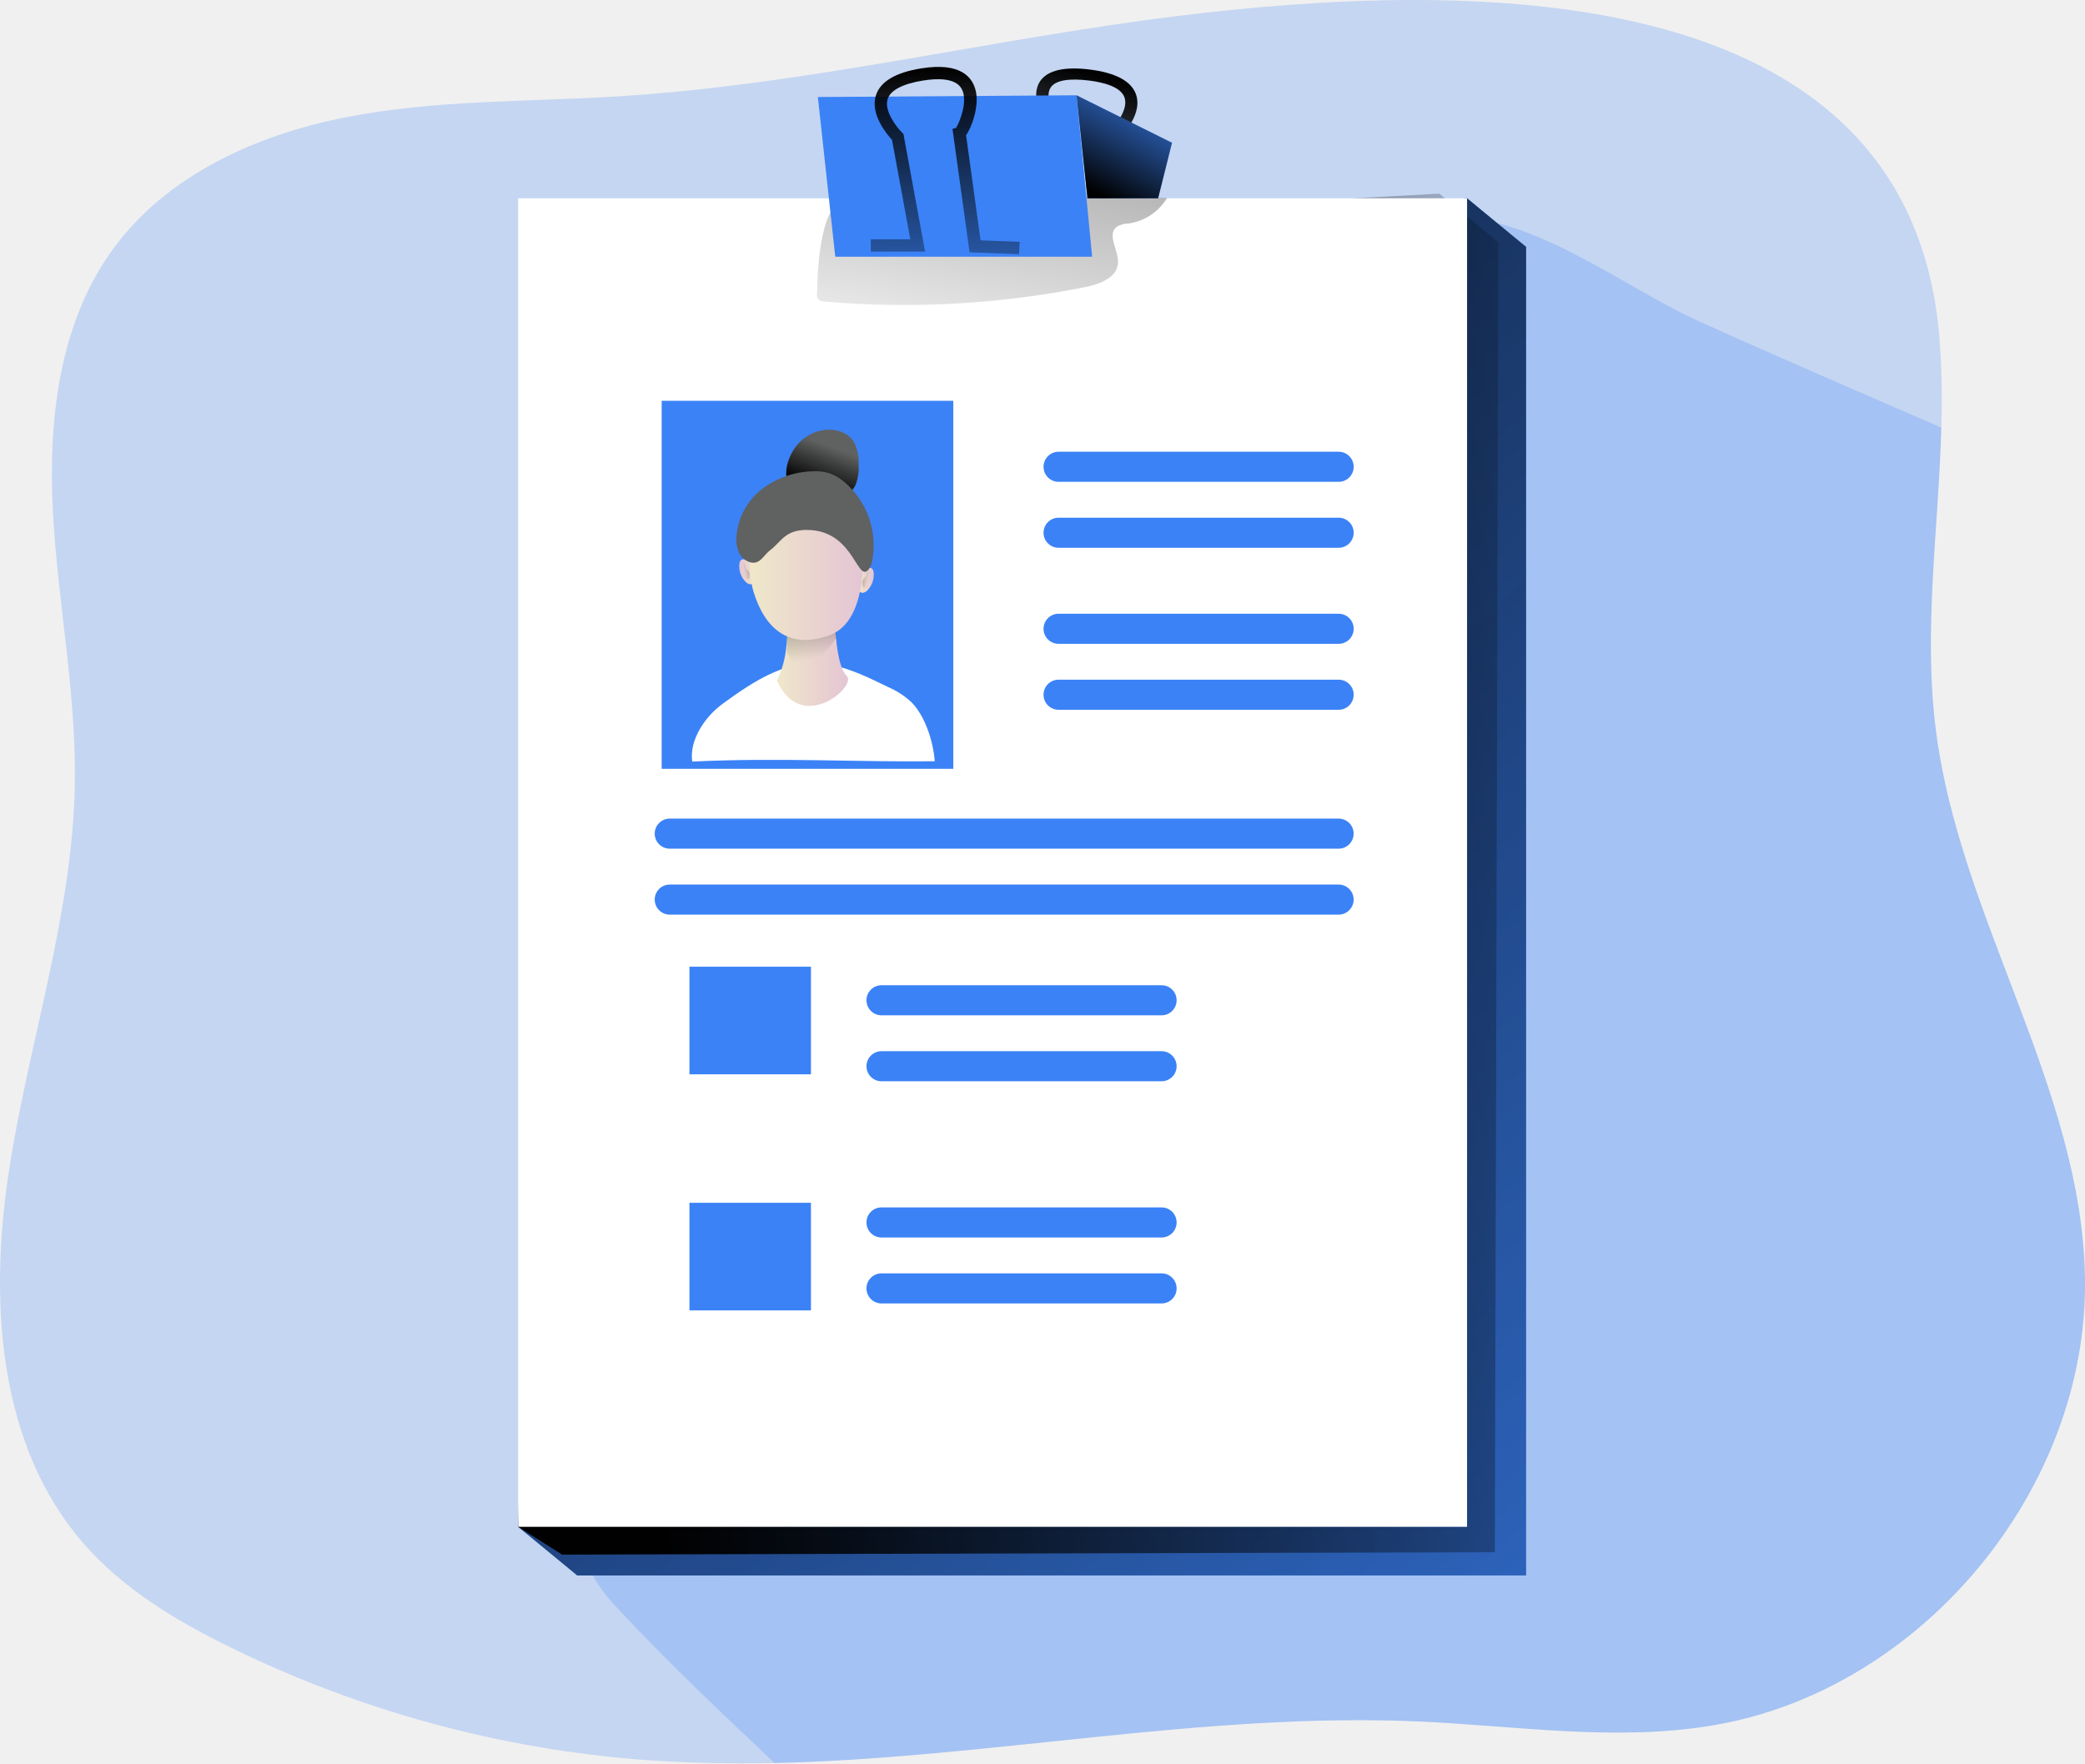
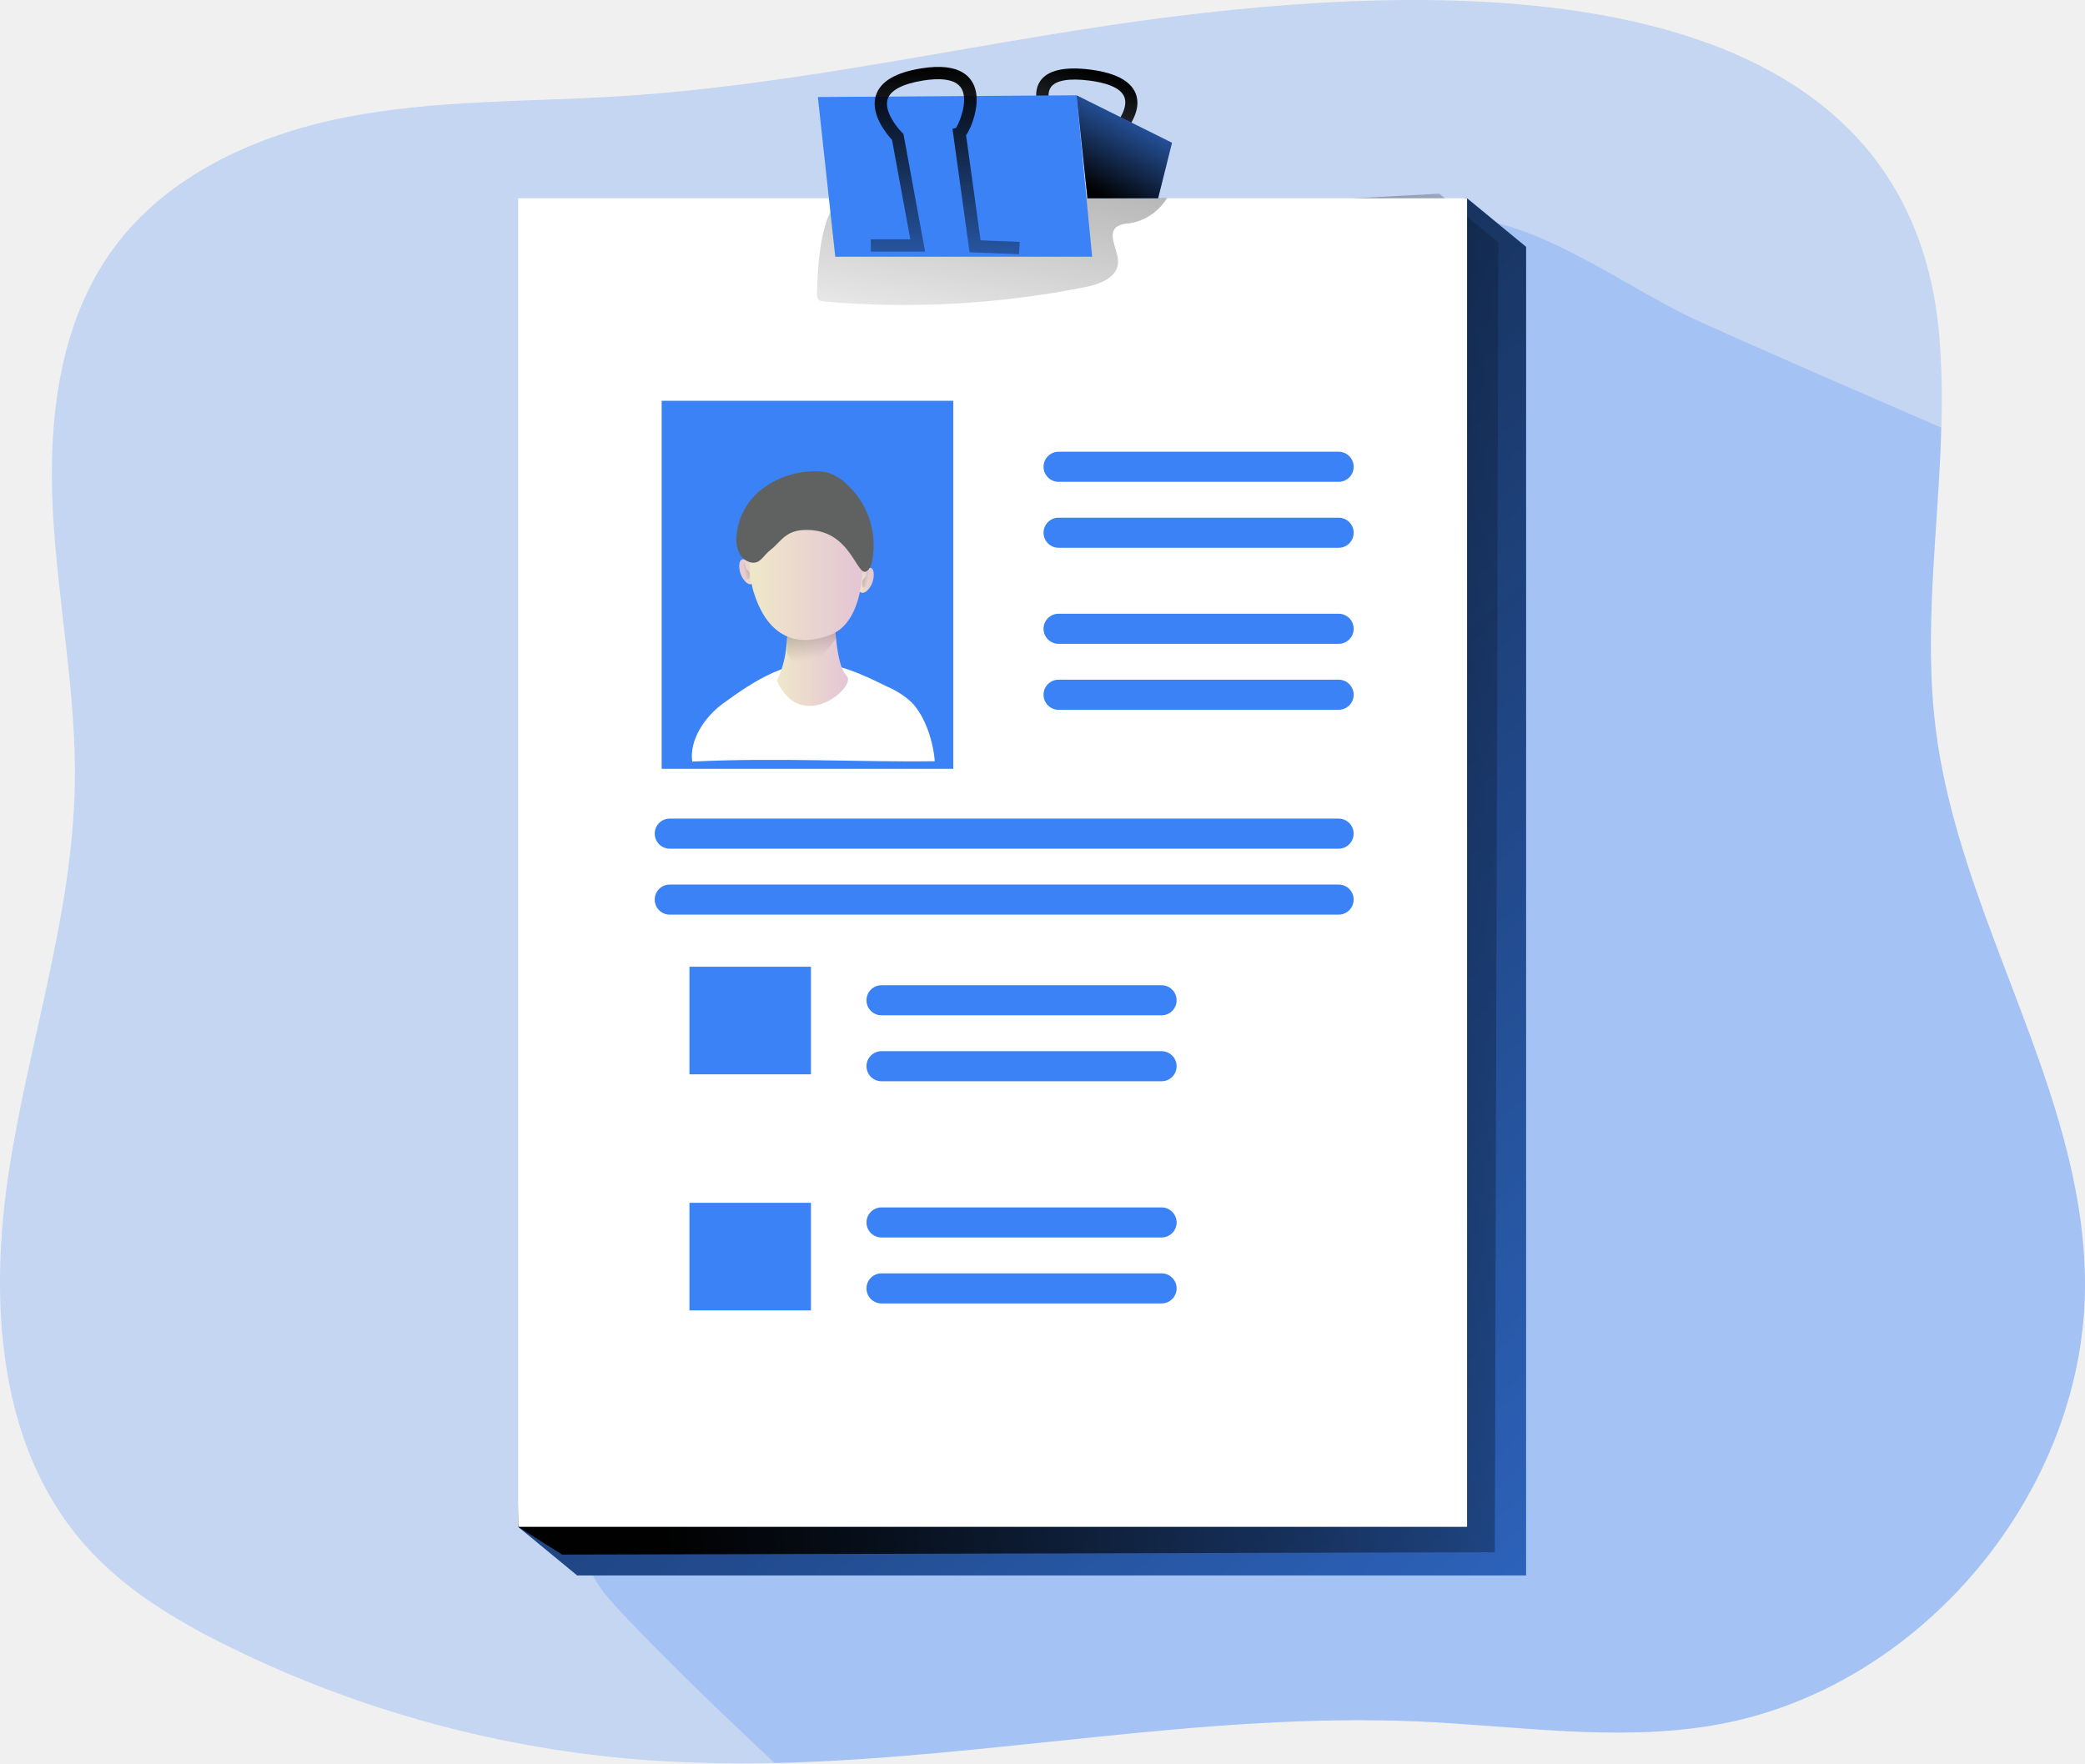
<svg xmlns="http://www.w3.org/2000/svg" xmlns:xlink="http://www.w3.org/1999/xlink" id="Layer_1" data-name="Layer 1" viewBox="0 0 551.67 466.53">
  <defs>
    <linearGradient id="linear-gradient" x1="107.14" y1="106.53" x2="105.91" y2="28.14" gradientTransform="matrix(0.96, 0.27, -0.24, 0.86, 203.47, -31.41)" gradientUnits="userSpaceOnUse">
      <stop offset="0" stop-color="#010101" stop-opacity="0" />
      <stop offset="0.95" stop-color="#010101" />
    </linearGradient>
    <linearGradient id="linear-gradient-2" x1="541.17" y1="548.16" x2="6.58" y2="-70.94" gradientTransform="matrix(1, 0, 0, 1, 0, 0)" xlink:href="#linear-gradient" />
    <linearGradient id="linear-gradient-3" x1="466.25" y1="217.37" x2="142.92" y2="250.44" gradientTransform="matrix(1, 0, 0, 1, 0, 0)" xlink:href="#linear-gradient" />
    <linearGradient id="linear-gradient-4" x1="257.97" y1="112.86" x2="302.06" y2="-127.8" gradientTransform="matrix(1, 0, 0, 1, 0, 0)" xlink:href="#linear-gradient" />
    <linearGradient id="linear-gradient-5" x1="305.49" y1="20.45" x2="288.5" y2="52.14" gradientTransform="matrix(1, 0, 0, 1, 0, 0)" xlink:href="#linear-gradient" />
    <linearGradient id="linear-gradient-6" x1="254.65" y1="97.02" x2="253.42" y2="18.64" gradientTransform="matrix(1, 0, 0, 1, 0, 0)" xlink:href="#linear-gradient" />
    <linearGradient id="linear-gradient-7" x1="-375.63" y1="157.83" x2="-371.26" y2="157.83" gradientTransform="matrix(-1, 0, 0, 1, -140.3, 0)" gradientUnits="userSpaceOnUse">
      <stop offset="0" stop-color="#e4c5d5" />
      <stop offset="0.42" stop-color="#e9d3cf" />
      <stop offset="1" stop-color="#efe8ca" />
    </linearGradient>
    <linearGradient id="linear-gradient-8" x1="-270.81" y1="155.57" x2="-266.44" y2="155.57" gradientTransform="translate(470.54)" xlink:href="#linear-gradient-7" />
    <linearGradient id="linear-gradient-9" x1="-364.49" y1="122.51" x2="-360.23" y2="133.81" gradientTransform="matrix(-1, 0, 0, 1, -140.3, 0)" xlink:href="#linear-gradient" />
    <linearGradient id="linear-gradient-10" x1="-368.8" y1="176.9" x2="-349.97" y2="176.9" xlink:href="#linear-gradient-7" />
    <linearGradient id="linear-gradient-11" x1="-361.26" y1="183.59" x2="-352.56" y2="140.62" gradientTransform="matrix(-1, 0, 0, 1, -140.3, 0)" gradientUnits="userSpaceOnUse">
      <stop offset="0.12" stop-color="#010101" stop-opacity="0" />
      <stop offset="0.95" stop-color="#010101" />
    </linearGradient>
    <linearGradient id="linear-gradient-12" x1="-372.77" y1="153.44" x2="-342.94" y2="153.44" xlink:href="#linear-gradient-7" />
    <linearGradient id="linear-gradient-13" x1="-340.22" y1="155.73" x2="-349.06" y2="153.89" xlink:href="#linear-gradient-11" />
    <linearGradient id="linear-gradient-14" x1="-247.53" y1="157.9" x2="-256.37" y2="156.07" gradientTransform="translate(482.42)" xlink:href="#linear-gradient-11" />
  </defs>
  <path d="M555.8,342.49c.88,55.82-43.23,108.9-98.23,118.26-25.74,4.4-52,.16-78.14-1-56.86-2.48-113.59,9.72-170.35,11-11.49.26-23,0-34.52-.81a300.15,300.15,0,0,1-109-29.56C51,433.28,36.79,424.8,26.19,412.6,3.45,386.46,1.26,348.2,6.52,314s16.83-67.63,17.42-102.25c.42-24.17-4.54-48.08-5.81-72.22S19.79,89.79,34,70.25,71.86,40,95.55,35.34s48-4.05,72.13-5.55c49.91-3.06,98.78-15.23,148.4-21.3,74-9.07,193-12,201.19,84.85a212.41,212.41,0,0,1,.52,24.08c-.72,26.75-4.83,53.6-1.43,80.15C522.72,247.46,555,292.22,555.8,342.49Z" transform="translate(-4.14 -4.3)" fill="#3b82f6" opacity="0.24" style="isolation:isolate" />
  <path d="M555.8,342.49c.88,55.82-43.23,108.9-98.23,118.26-25.74,4.4-52,.16-78.14-1-56.86-2.48-113.59,9.72-170.35,11-13.9-13.11-27.77-26.23-40.82-40.13-4-4.33-8.22-9.13-9-15-.56-4.37.85-8.75,2.25-12.92a830.15,830.15,0,0,1,100.61-200.8c19.84-29,41.5-56.6,63.68-83.81,15.07-18.46,34.58-54.38,61.33-56.14,21.8-1.44,47.08,18.56,66,27.11,21.44,9.69,43.06,19,64.66,28.38-.72,26.75-4.83,53.6-1.43,80.15C522.72,247.46,555,292.22,555.8,342.49Z" transform="translate(-4.14 -4.3)" fill="#3b82f6" opacity="0.24" style="isolation:isolate" />
  <path d="M305.9,72.06l-12.48-3.92,3.41-29.37,1,0c1.24-1,4.86-5.33,3.89-8.54-.87-2.94-5.55-4.12-9.34-4.61-5.38-.68-8.9-.07-10.19,1.75-1.73,2.46.55,7.08,1.58,8.65l.27.41-1.88,28.39-13.85-3.82.78-2.81L279.12,61l1.58-24c-1-1.63-4-7.42-1.31-11.29,2-2.84,6.44-3.85,13.22-3,10.59,1.35,12.62,5.73,12.47,9.17s-3.06,7.66-5.25,9.23l-2.91,25,9.88,3.1Z" transform="translate(-4.14 -4.3)" fill="url(#linear-gradient)" />
  <polygon points="403.79 416.82 152.72 416.82 137.1 403.96 152.72 65.32 388.17 52.46 403.79 65.32 403.79 416.82" fill="#3b82f6" />
  <polygon points="403.79 416.82 152.72 416.82 137.1 403.96 152.72 65.32 388.17 52.46 403.79 65.32 403.79 416.82" fill="url(#linear-gradient-2)" />
  <polygon points="395.52 410.69 148.74 411.31 137.1 403.96 145.37 64.1 380.82 51.24 396.44 64.1 395.52 410.69" fill="url(#linear-gradient-3)" />
  <rect x="137.1" y="52.46" width="251.07" height="351.5" fill="#fff" />
  <path d="M220.36,81.22c-.13.89-.19,2,.53,2.5a2.51,2.51,0,0,0,1.3.36,245.24,245.24,0,0,0,69.19-3.84c3.75-.75,8.29-2.47,8.56-6.28.25-3.38-3-7.51-.38-9.63a6.4,6.4,0,0,1,3.25-.91,14.2,14.2,0,0,0,10.11-6.72l-65.65-.53c-6.38-.05-18-2.73-22.56,3C221.18,63.56,220.36,76,220.36,81.22Z" transform="translate(-4.14 -4.3)" fill="url(#linear-gradient-4)" />
  <polygon points="288.97 67.92 221 67.92 216.4 25.67 284.83 25.21 288.97 67.92" fill="#3b82f6" />
  <polygon points="284.83 25.21 310.1 37.77 306.42 52.46 287.74 52.46 284.83 25.21" fill="#3b82f6" />
  <polygon points="284.83 25.21 310.1 37.77 306.42 52.46 287.74 52.46 284.83 25.21" fill="url(#linear-gradient-5)" />
  <path d="M273.76,71.56l-13.08-.51-4.52-32.66.94-.24c.93-1.46,3.27-7.18,1.48-10.36-1.62-2.9-6.45-2.79-10.22-2.18-5.37.86-8.61,2.56-9.36,4.91-1,3.16,2.41,7.46,3.81,8.85l.37.36,5.73,31.14H234.55V67.61H245l-4.84-26.3c-1.36-1.47-5.85-6.79-4.26-11.78,1.16-3.65,5.18-6.05,12-7.14,10.56-1.69,13.68,2.42,14.46,6.18s-.92,9.16-2.61,11.5l3.84,27.82,10.35.41Z" transform="translate(-4.14 -4.3)" fill="url(#linear-gradient-6)" />
  <rect x="175.07" y="106.04" width="77.16" height="97.37" fill="#3b82f6" />
  <rect x="276.11" y="119.52" width="82.06" height="7.96" rx="3.98" fill="#3b82f6" />
  <rect x="276.11" y="136.97" width="82.06" height="7.96" rx="3.98" fill="#3b82f6" />
  <rect x="276.11" y="162.38" width="82.06" height="7.96" rx="3.98" fill="#3b82f6" />
  <rect x="276.11" y="179.83" width="82.06" height="7.96" rx="3.98" fill="#3b82f6" />
  <rect x="229.26" y="260.67" width="82.06" height="7.96" rx="3.98" fill="#3b82f6" />
  <rect x="229.26" y="278.12" width="82.06" height="7.96" rx="3.98" fill="#3b82f6" />
  <rect x="229.26" y="319.45" width="82.06" height="7.96" rx="3.98" fill="#3b82f6" />
  <rect x="229.26" y="336.9" width="82.06" height="7.96" rx="3.98" fill="#3b82f6" />
  <rect x="173.23" y="216.58" width="184.93" height="7.96" rx="3.98" fill="#3b82f6" />
  <rect x="173.23" y="234.03" width="184.93" height="7.96" rx="3.98" fill="#3b82f6" />
  <rect x="182.42" y="255.77" width="32.15" height="28.47" fill="#3b82f6" />
  <rect x="182.42" y="318.23" width="32.15" height="28.47" fill="#3b82f6" />
  <path d="M195.3,190.54c-4.65,3.41-8.82,9.54-8,15.26,22.77-1.12,44.38.19,64.17-.1-.4-5.2-2.49-11.81-6.11-15.56a22.34,22.34,0,0,0-6.42-4.15c-4.82-2.37-9.71-4.73-15-5.83C213.38,177.93,203.61,184.46,195.3,190.54Z" transform="translate(-4.14 -4.3)" fill="#fff" />
  <path d="M235.3,155.76a5.89,5.89,0,0,1-1.54,4.62,2.36,2.36,0,0,1-1,.7c-2,.65-2.09-3.39-1.52-4.54C231.92,155.23,235,153.16,235.3,155.76Z" transform="translate(-4.14 -4.3)" fill="url(#linear-gradient-7)" />
  <path d="M199.77,153.5a5.9,5.9,0,0,0,1.53,4.62,2.56,2.56,0,0,0,1,.7c2,.65,2.09-3.4,1.51-4.54C203.15,153,200.07,150.9,199.77,153.5Z" transform="translate(-4.14 -4.3)" fill="url(#linear-gradient-8)" />
-   <path d="M215,122.1a11.2,11.2,0,0,1,7.48-4.07c2.84-.3,6,.68,7.52,3.08a11.24,11.24,0,0,1,1.3,6,11.79,11.79,0,0,1-.88,5.66,7.91,7.91,0,0,1-4.23,3.63c-4.16,1.64-9.07.31-12.29-2.65S212.48,125.16,215,122.1Z" transform="translate(-4.14 -4.3)" fill="#606161" />
-   <path d="M215,122.1a11.2,11.2,0,0,1,7.48-4.07c2.84-.3,6,.68,7.52,3.08a11.24,11.24,0,0,1,1.3,6,11.79,11.79,0,0,1-.88,5.66,7.91,7.91,0,0,1-4.23,3.63c-4.16,1.64-9.07.31-12.29-2.65S212.48,125.16,215,122.1Z" transform="translate(-4.14 -4.3)" fill="url(#linear-gradient-9)" />
  <path d="M225,167.06s.12,13.22,3.13,16-12.06,15.77-18.44,1.27c0,0,3.71-6.26,2.44-16.81S225,167.06,225,167.06Z" transform="translate(-4.14 -4.3)" fill="url(#linear-gradient-10)" />
  <path d="M225.44,170.19v2.9s-7.65,11-10.78,7.31-2.21-4.52-2.21-4.52l-.34-8.35Z" transform="translate(-4.14 -4.3)" fill="url(#linear-gradient-11)" />
  <path d="M232.29,148.16s2.2,20.18-8.59,24.18-17.22-1.74-20.18-11.48,1.57-29.4,13-27.49S232.29,148.16,232.29,148.16Z" transform="translate(-4.14 -4.3)" fill="url(#linear-gradient-12)" />
  <path d="M234,154.94a5.38,5.38,0,0,0,.93-2.35,22,22,0,0,0-7.3-20.7,12.5,12.5,0,0,0-4.05-2.39A12.93,12.93,0,0,0,219,129a23.05,23.05,0,0,0-13.42,4.83A17.55,17.55,0,0,0,199,146.31a8.48,8.48,0,0,0,.68,4.2,4.61,4.61,0,0,0,3.21,2.62c2.49.43,3.17-1.87,5.19-3.4,3-2.31,4-5.74,10.9-5.16C230.2,145.51,231,158.63,234,154.94Z" transform="translate(-4.14 -4.3)" fill="#606161" />
  <path d="M201.77,154.94a1.31,1.31,0,0,1-.31-.43,2.89,2.89,0,0,1-.08-.58.84.84,0,0,0-.26-.5.58.58,0,0,0-.55-.1.62.62,0,0,0-.33.38,2.16,2.16,0,0,0-.07.51,4,4,0,0,0,.29,1.95,4.34,4.34,0,0,0,.93,1.12.77.77,0,0,0,.52.28.69.69,0,0,0,.36-.13.45.45,0,0,0,.13-.1.4.4,0,0,0,0-.15,3.76,3.76,0,0,0,0-1.38A1.82,1.82,0,0,0,201.77,154.94Z" transform="translate(-4.14 -4.3)" fill="url(#linear-gradient-13)" />
  <path d="M233,157.11a1.31,1.31,0,0,0,.31-.43,2.7,2.7,0,0,0,.08-.57.78.78,0,0,1,.27-.5.53.53,0,0,1,.54-.11.65.65,0,0,1,.33.38,2.25,2.25,0,0,1,.07.52,4,4,0,0,1-.29,1.95,4.3,4.3,0,0,1-.93,1.11.83.83,0,0,1-.52.29.7.7,0,0,1-.36-.14.26.26,0,0,1-.13-.1.37.37,0,0,1,0-.15,3.71,3.71,0,0,1,0-1.37A1.85,1.85,0,0,1,233,157.11Z" transform="translate(-4.14 -4.3)" fill="url(#linear-gradient-14)" />
</svg>
